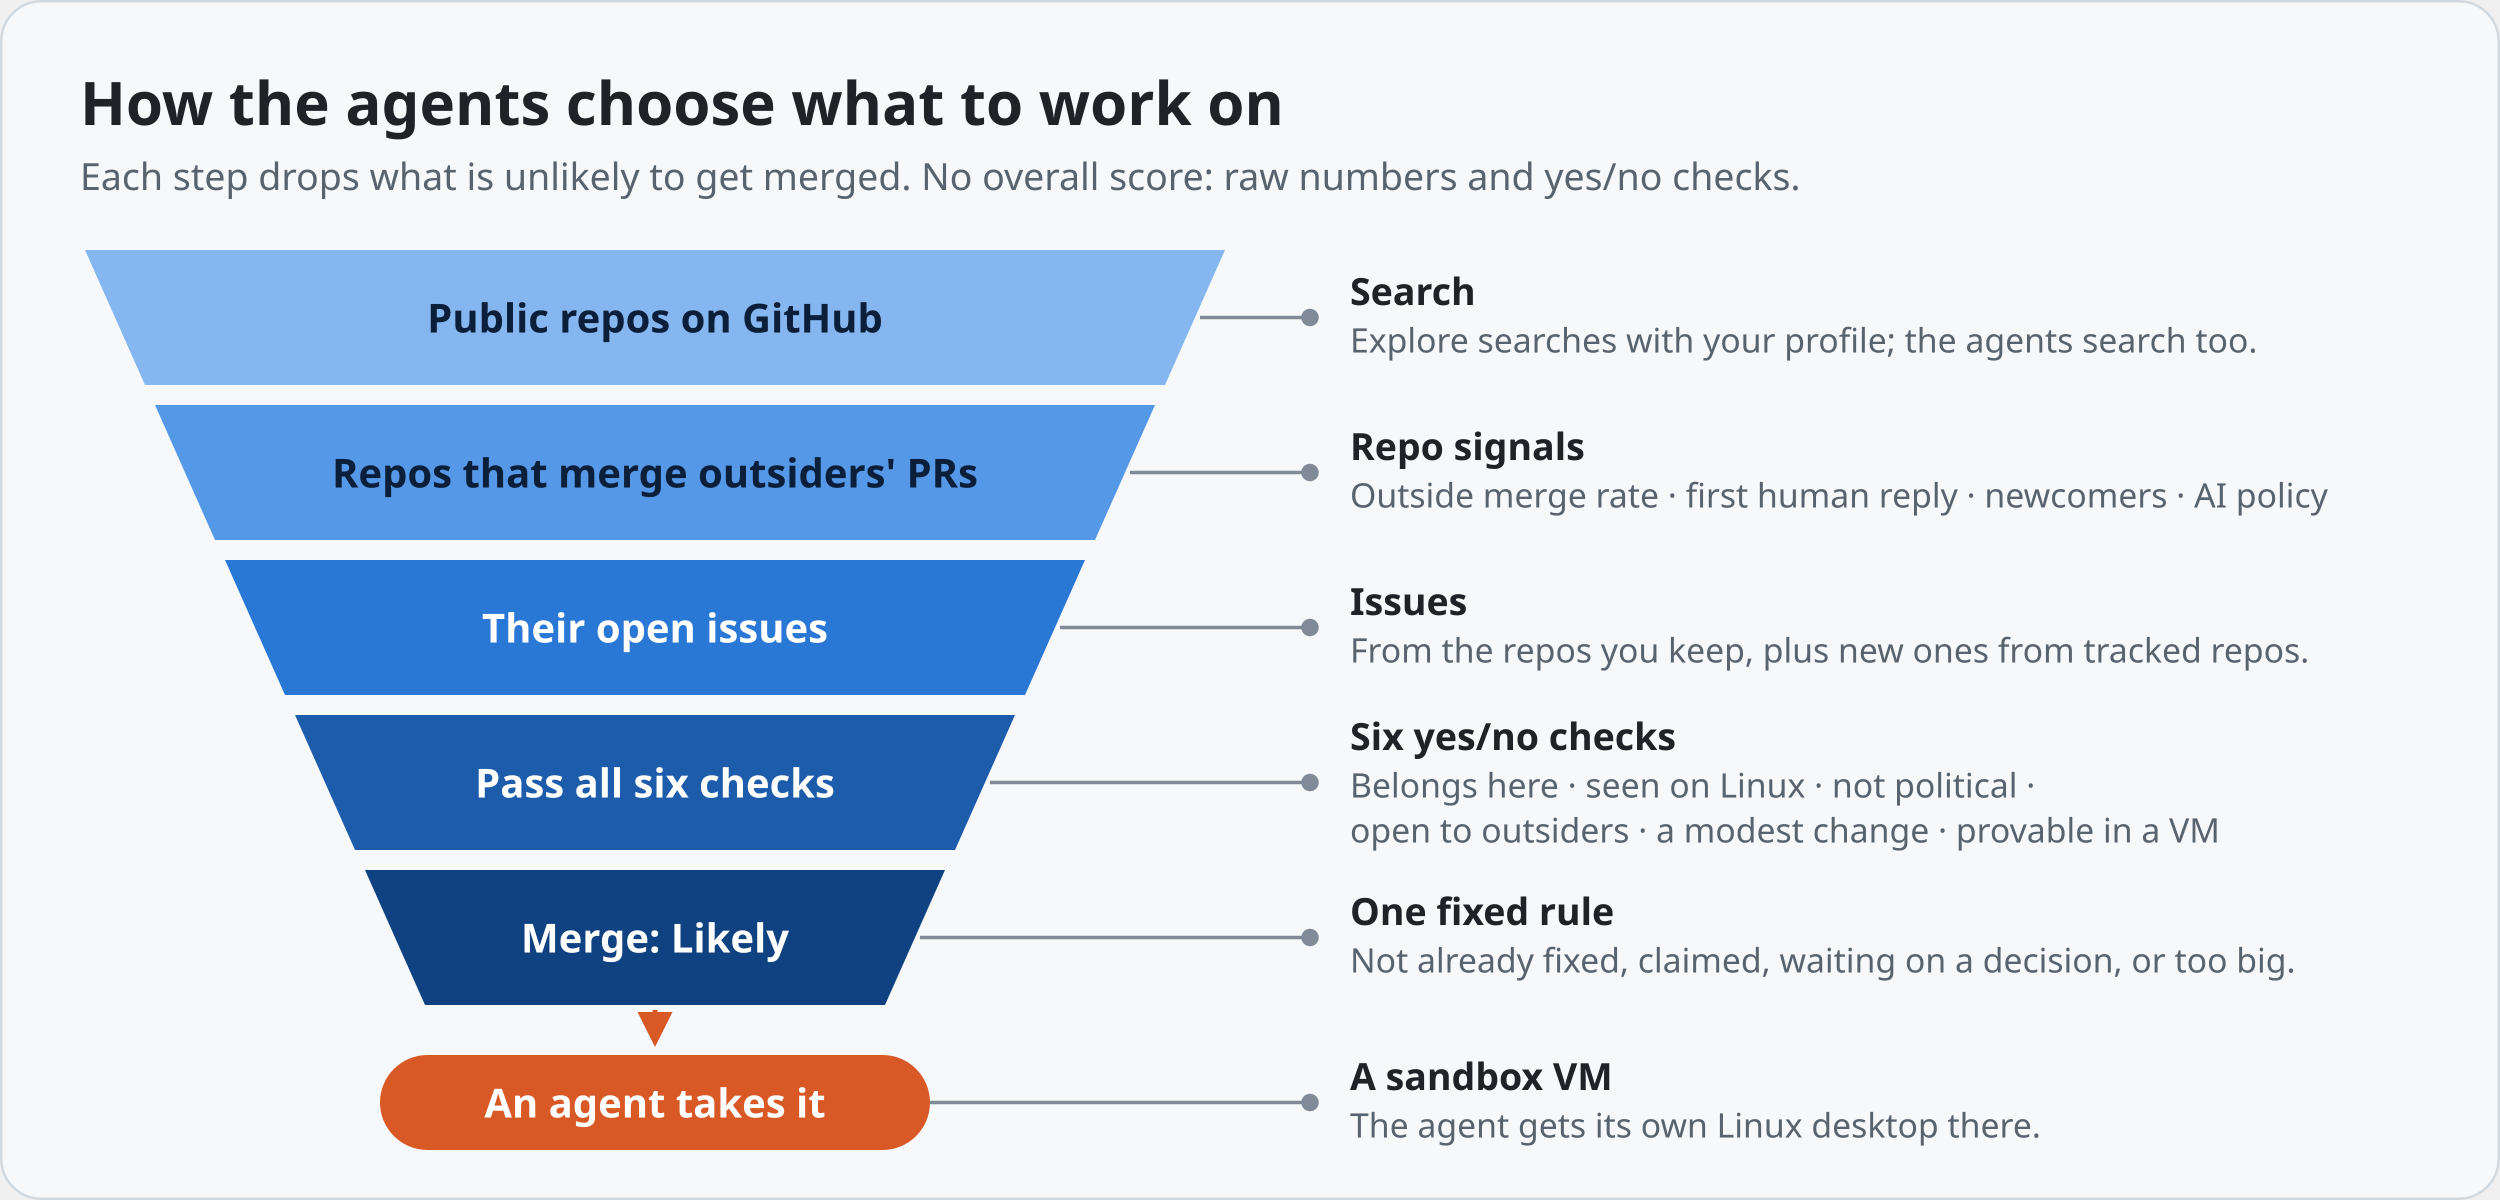
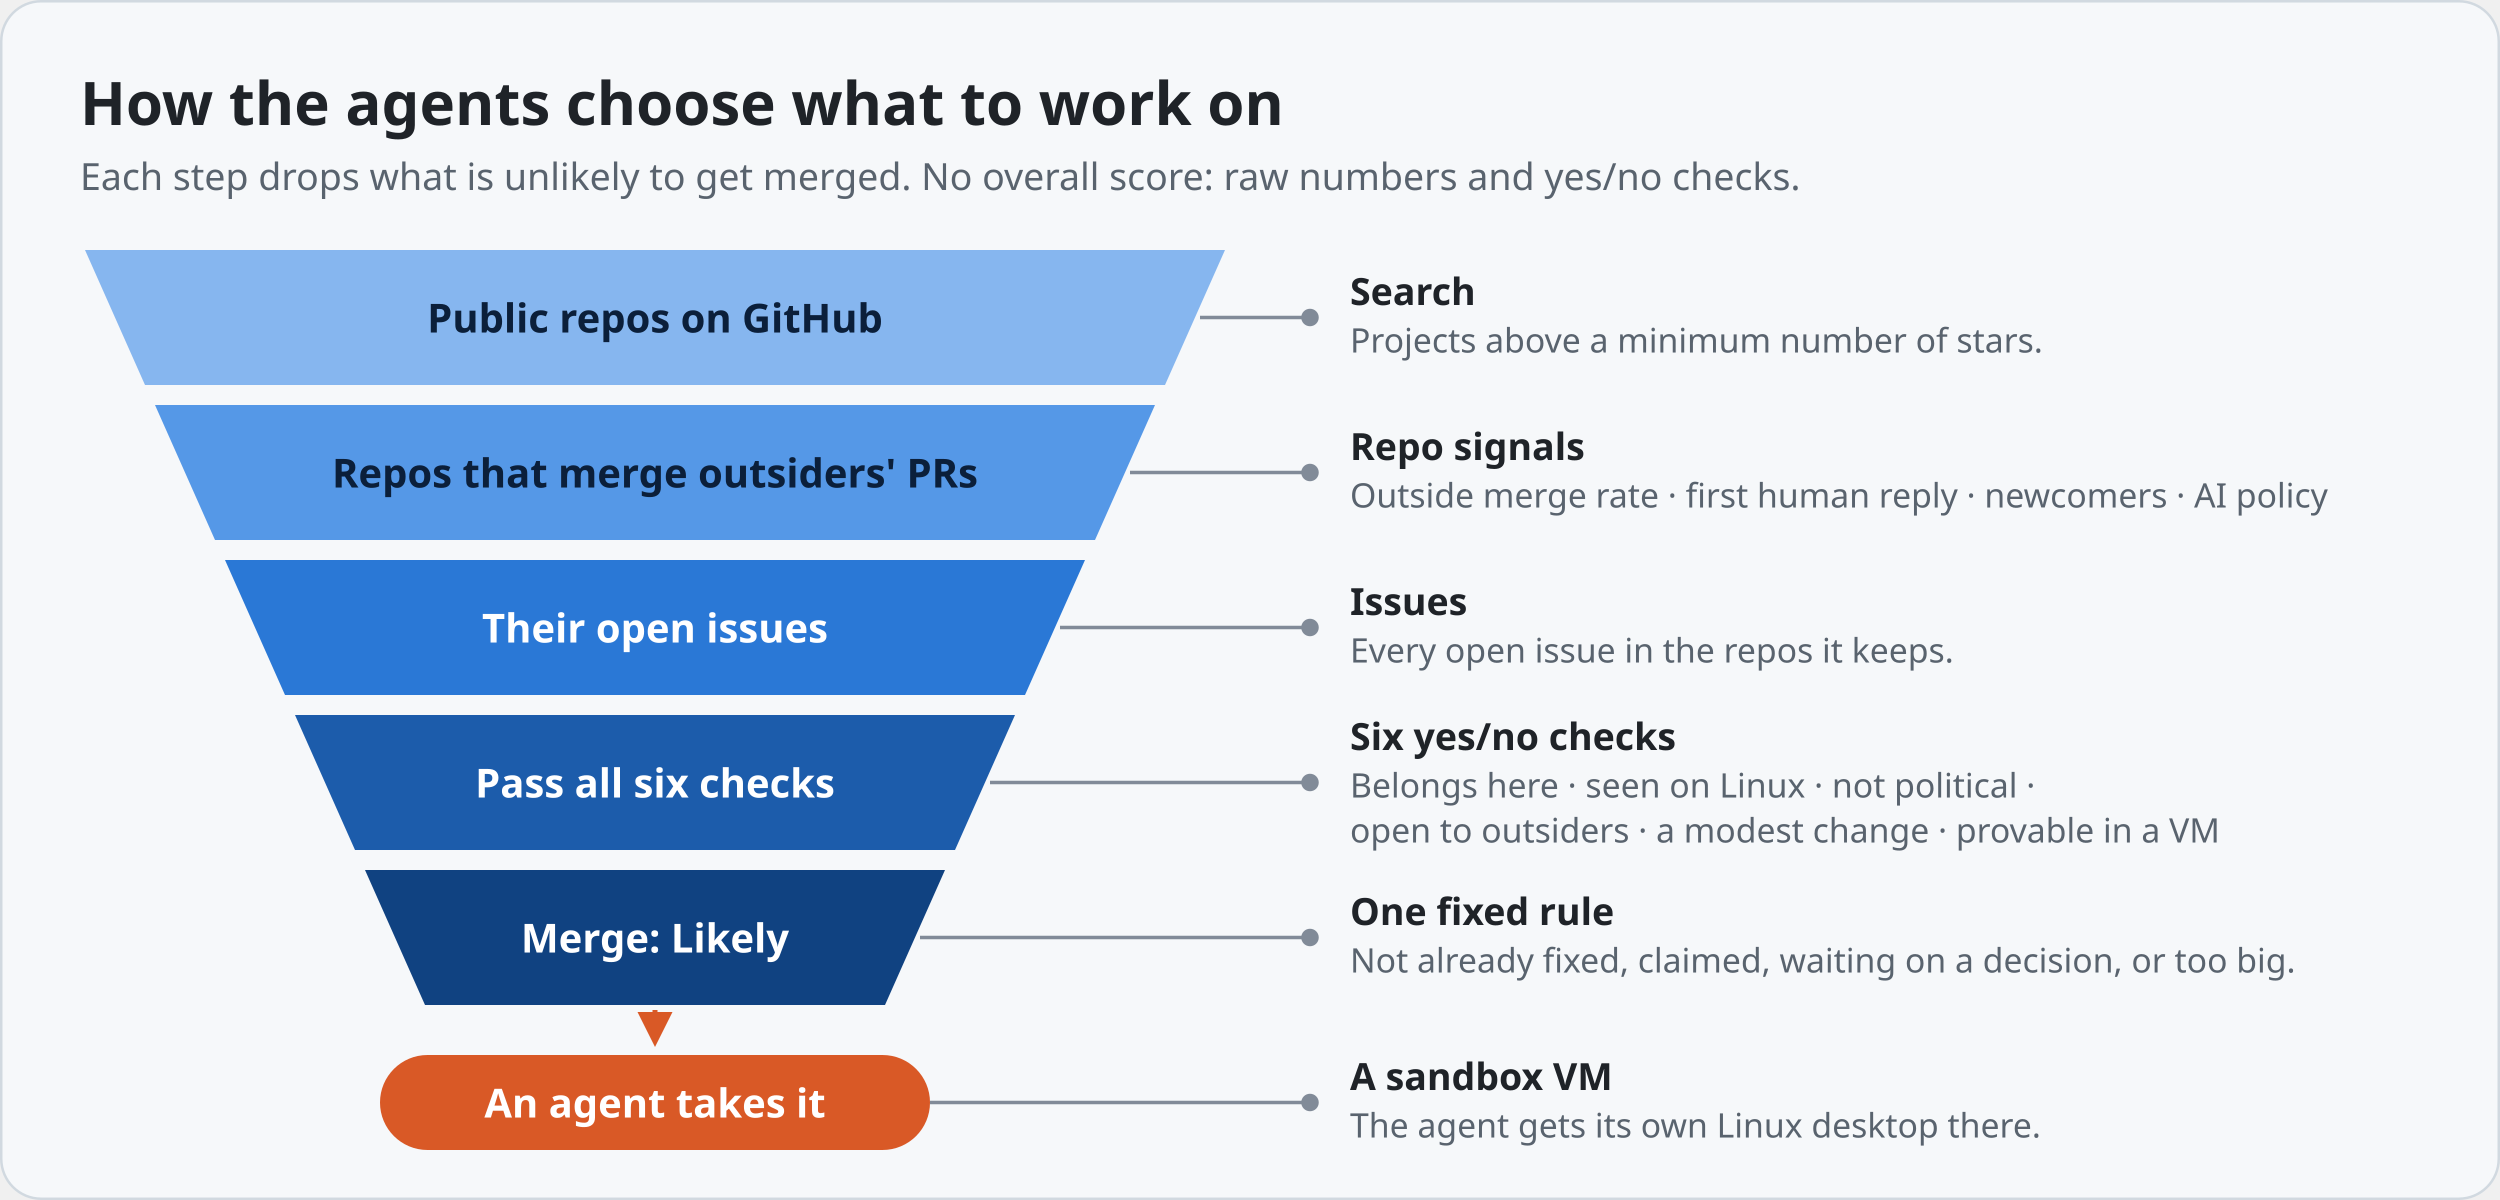
<svg xmlns="http://www.w3.org/2000/svg" viewBox="0 0 1000 480" width="1000" height="480" role="img" aria-label="How the agents choose what to work on, as a funnel: public repos on GitHub, then repos that merge outsiders' pull requests (outside merge rate, first human reply, newcomers, AI policy), then their open issues, then issues that pass six yes/no checks, then issues whose Merge is Likely. An agent takes those, on its own desktop in a sandbox VM." font-family="-apple-system, BlinkMacSystemFont, 'Segoe UI', 'Noto Sans', Helvetica, Arial, sans-serif">
  <style>
    .bg { fill: #f6f8fa; stroke: #d1d9e0; }
    .t { fill: #1f2328; }
    .m { fill: #59636e; }
    .ln { fill: none; stroke: #818b98; stroke-width: 1.4; }
    .dot { fill: #818b98; }
    @media (prefers-color-scheme: dark) {
      .bg { fill: #151b23; stroke: #3d444d; }
      .t { fill: #f0f6fc; }
      .m { fill: #9198a1; }
      .ln { stroke: #656c76; }
      .dot { fill: #656c76; }
    }
  </style>
  <defs>
    <marker id="orange-head" viewBox="0 0 10 10" refX="8" refY="5" markerWidth="7" markerHeight="7" orient="auto">
      <path d="M0 0 L10 5 L0 10 z" fill="#d95926" />
    </marker>
  </defs>
  <rect class="bg" x="0.5" y="0.5" width="999" height="479" rx="16" />
  <text class="t" x="32" y="50" font-size="24" font-weight="700">How the agents choose what to work on</text>
  <text class="m" x="32" y="76" font-size="15">Each step drops what is unlikely to get merged. No overall score: raw numbers and yes/no checks.</text>
  <polygon points="34,100 490,100 466,154 58,154" fill="#86b6ef" />
  <text x="262" y="133" font-size="16" font-weight="700" fill="#0b1f3a" text-anchor="middle">Public repos on GitHub</text>
  <polygon points="62,162 462,162 438,216 86,216" fill="#5598e7" />
  <text x="262" y="195" font-size="16" font-weight="700" fill="#0b1f3a" text-anchor="middle">Repos that merge outsiders' PRs</text>
  <polygon points="90,224 434,224 410,278 114,278" fill="#2a78d6" />
  <text x="262" y="257" font-size="16" font-weight="700" fill="#ffffff" text-anchor="middle">Their open issues</text>
  <polygon points="118,286 406,286 382,340 142,340" fill="#1c5cab" />
  <text x="262" y="319" font-size="16" font-weight="700" fill="#ffffff" text-anchor="middle">Pass all six checks</text>
  <polygon points="146,348 378,348 354,402 170,402" fill="#104281" />
  <text x="262" y="381" font-size="16" font-weight="700" fill="#ffffff" text-anchor="middle">Merge: Likely</text>
  <line x1="262" y1="404" x2="262" y2="416" stroke="#d95926" stroke-width="2" marker-end="url(#orange-head)" />
  <rect x="152" y="422" width="220" height="38" rx="19" fill="#d95926" />
  <text x="262" y="447" font-size="16" font-weight="700" fill="#ffffff" text-anchor="middle">An agent takes it</text>
  <path class="ln" d="M480 127 H524" />
  <circle class="dot" cx="524" cy="127" r="3.5" />
  <text class="t" x="540" y="122" font-size="15" font-weight="700">Search</text>
-   <text class="m" x="540" y="141" font-size="13.5">Explore searches with your profile; the agents search too.</text>
+   <text class="m" x="540" y="141" font-size="13.5">Projects above a minimum number of stars.</text>
  <path class="ln" d="M452 189 H524" />
  <circle class="dot" cx="524" cy="189" r="3.5" />
  <text class="t" x="540" y="184" font-size="15" font-weight="700">Repo signals</text>
  <text class="m" x="540" y="203" font-size="13.5">Outside merge rate · first human reply · newcomers · AI policy</text>
  <path class="ln" d="M424 251 H524" />
  <circle class="dot" cx="524" cy="251" r="3.5" />
  <text class="t" x="540" y="246" font-size="15" font-weight="700">Issues</text>
-   <text class="m" x="540" y="265" font-size="13.5">From the repos you keep, plus new ones from tracked repos.</text>
+   <text class="m" x="540" y="265" font-size="13.5">Every open issue in the repos it keeps.</text>
  <path class="ln" d="M396 313 H524" />
  <circle class="dot" cx="524" cy="313" r="3.5" />
  <text class="t" x="540" y="300" font-size="15" font-weight="700">Six yes/no checks</text>
  <text class="m" x="540" y="319" font-size="13.5">Belongs here · seen on Linux · not political ·</text>
  <text class="m" x="540" y="337" font-size="13.5">open to outsiders · a modest change · provable in a VM</text>
  <path class="ln" d="M368 375 H524" />
  <circle class="dot" cx="524" cy="375" r="3.5" />
  <text class="t" x="540" y="370" font-size="15" font-weight="700">One fixed rule</text>
  <text class="m" x="540" y="389" font-size="13.5">Not already fixed, claimed, waiting on a decision, or too big.</text>
  <path class="ln" d="M372 441 H524" />
  <circle class="dot" cx="524" cy="441" r="3.5" />
  <text class="t" x="540" y="436" font-size="15" font-weight="700">A sandbox VM</text>
  <text class="m" x="540" y="455" font-size="13.5">The agent gets its own Linux desktop there.</text>
</svg>
